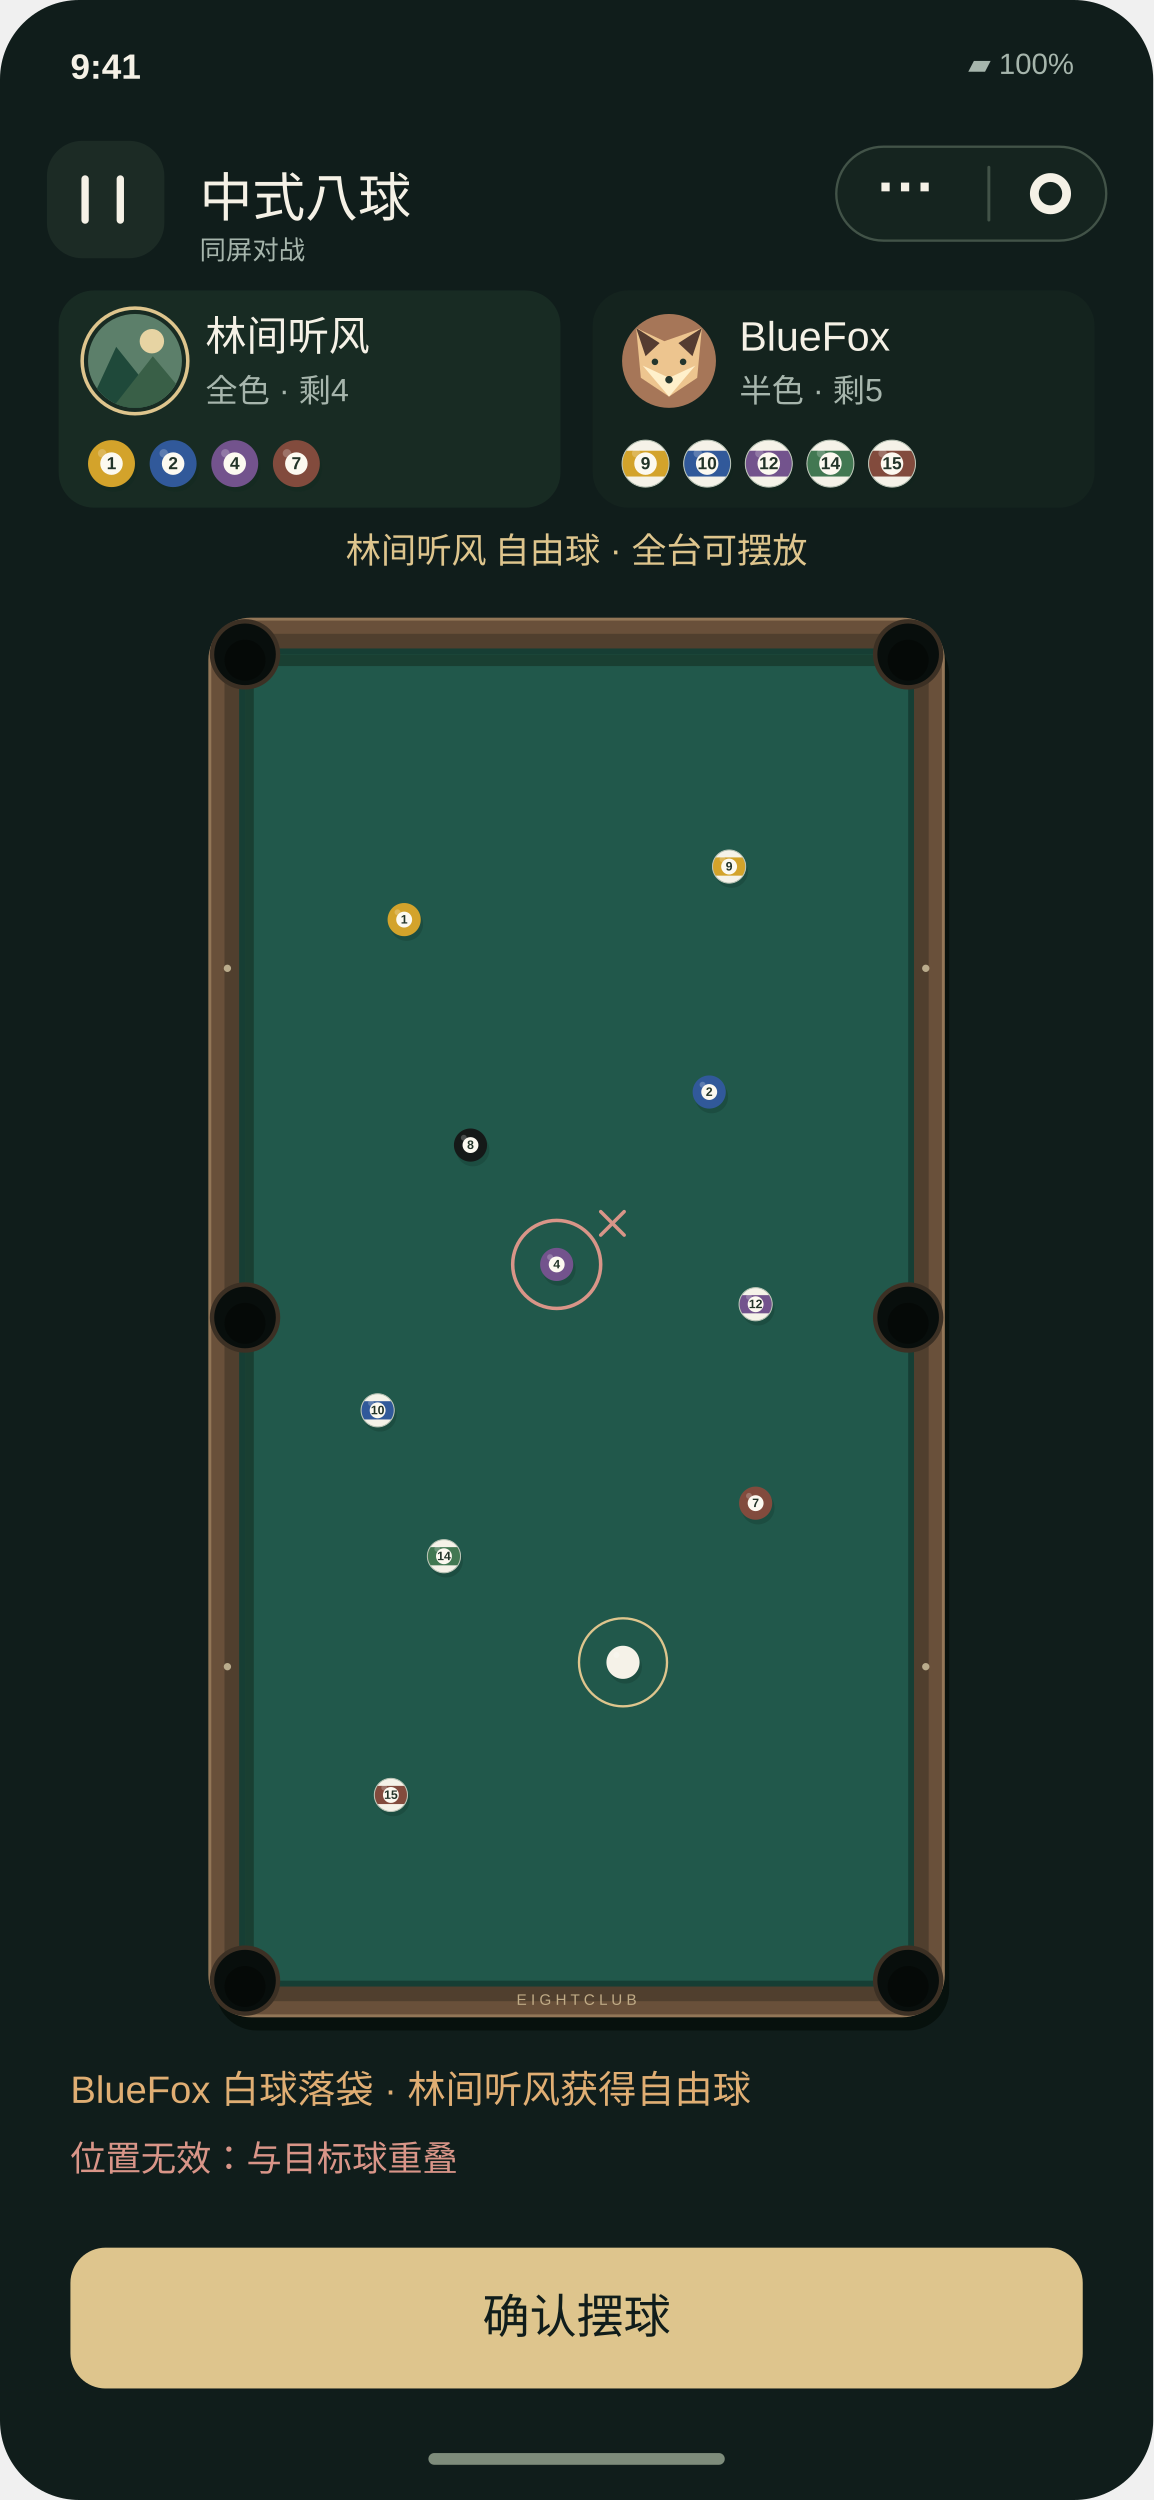
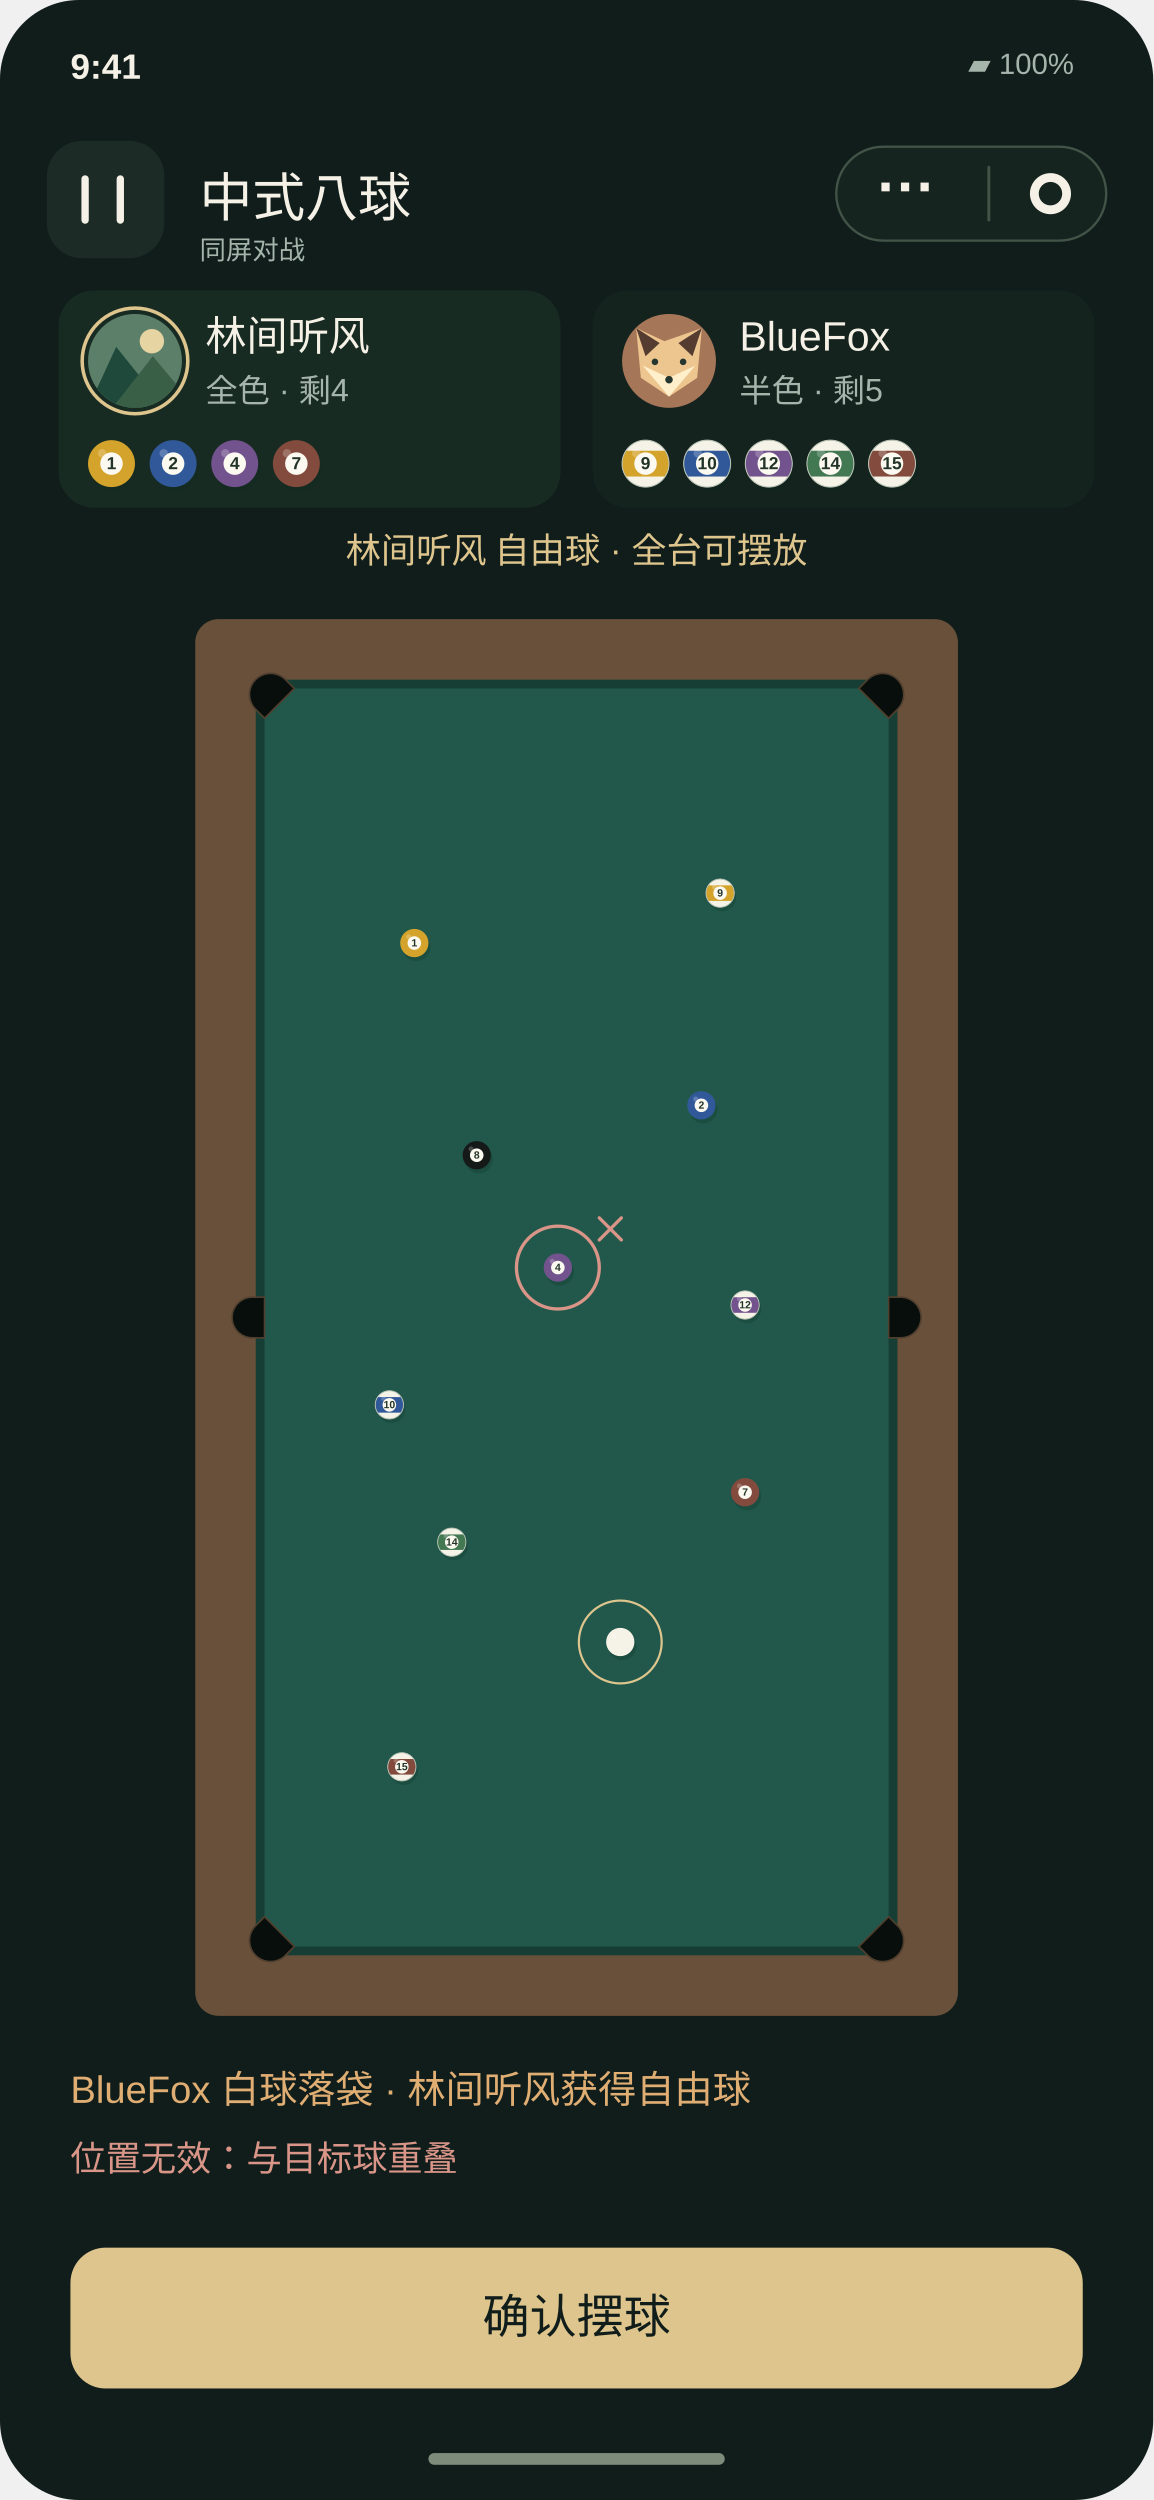
- <svg xmlns="http://www.w3.org/2000/svg" width="393" height="852" viewBox="0 0 393 852">
+ <svg xmlns="http://www.w3.org/2000/svg" width="393" height="852" viewBox="0 0 393 852" data-design-version="1.12" data-pocket-profile="not-finalized">
  <rect x="0" y="0" width="393" height="852" rx="27" fill="#101D1B" stroke="none" stroke-width="1" opacity="1" />
  <text x="24" y="26.84" text-anchor="start" font-family="Arial Unicode MS,PingFang SC,Arial,sans-serif" font-size="12" fill="#F5F1E6" font-weight="700">9:41</text>
  <text x="366" y="25.2" text-anchor="end" font-family="Arial Unicode MS,PingFang SC,Arial,sans-serif" font-size="10" fill="#A6B5AC" font-weight="400">▰  100%</text>
  <rect x="16" y="48" width="40" height="40" rx="12" fill="#1C2B25" stroke="none" stroke-width="1" opacity="1" />
  <line x1="29" y1="61" x2="29" y2="75" stroke="#F5F1E6" stroke-width="2.5" stroke-linecap="round" stroke-linejoin="round" />
  <line x1="41" y1="61" x2="41" y2="75" stroke="#F5F1E6" stroke-width="2.5" stroke-linecap="round" stroke-linejoin="round" />
  <text x="68" y="73.76" text-anchor="start" font-family="Arial Unicode MS,PingFang SC,Arial,sans-serif" font-size="18" fill="#F5F1E6" font-weight="400">中式八球</text>
  <text x="68" y="88.38" text-anchor="start" font-family="Arial Unicode MS,PingFang SC,Arial,sans-serif" font-size="9" fill="#A6B5AC" font-weight="400">同屏对战</text>
  <rect x="285" y="50" width="92" height="32" rx="16" fill="#15241F" stroke="#425348" stroke-width="0.8" opacity="1" />
  <text x="309" y="70.4" text-anchor="middle" font-family="Arial Unicode MS,PingFang SC,Arial,sans-serif" font-size="20" fill="#F5F1E6" font-weight="700">···</text>
  <line x1="337" y1="57" x2="337" y2="75" stroke="#425348" stroke-width="1" stroke-linecap="round" stroke-linejoin="round" />
  <circle cx="358" cy="66" r="7" fill="#F5F1E6" stroke="none" stroke-width="1" opacity="1" />
  <circle cx="358" cy="66" r="4" fill="#15241F" stroke="none" stroke-width="1" opacity="1" />
  <rect x="20" y="99" width="171" height="74" rx="12" fill="#182B23" stroke="none" stroke-width="1" opacity="1" />
  <circle cx="46.0" cy="123.0" r="16.0" fill="#5C7F6A" stroke="none" stroke-width="1" opacity="1" />
  <defs>
    <clipPath id="circleclip15">
      <circle cx="46.0" cy="123.0" r="16.0" />
    </clipPath>
  </defs>
  <g clip-path="url(#circleclip15)">
    <circle cx="51.76" cy="116.28" r="4.16" fill="#E7D4A3" stroke="none" stroke-width="1" opacity="1" />
    <polygon points="30,139 39.6,118.2 56.24,139" fill="#1F493A" />
    <polygon points="38.32,139 52.08,121.4 66.8,139" fill="#395F47" />
  </g>
  <circle cx="46.0" cy="123.0" r="18.0" fill="none" stroke="#DEC58D" stroke-width="1.2" />
  <text x="70" y="119.48" text-anchor="start" font-family="Arial Unicode MS,PingFang SC,Arial,sans-serif" font-size="14" fill="#F5F1E6" font-weight="400">林间听风</text>
  <text x="70" y="137.02" text-anchor="start" font-family="Arial Unicode MS,PingFang SC,Arial,sans-serif" font-size="11" fill="#A6B5AC" font-weight="400">全色 · 剩4</text>
  <circle cx="38.8" cy="159.6" r="8" fill="#09261B" stroke="none" stroke-width="1" opacity="0.22" />
  <circle cx="38" cy="158" r="8" fill="#D3A32B" stroke="none" stroke-width="1" opacity="1" />
  <circle cx="38" cy="158" r="3.84" fill="#FCF9F0" stroke="none" stroke-width="1" opacity="1" />
  <text x="38" y="159.894" text-anchor="middle" font-family="Arial Unicode MS,PingFang SC,Arial,sans-serif" font-size="5.92" fill="#223328" font-weight="700">1</text>
  <circle cx="34.8" cy="154.48" r="1.44" fill="#FFFFFF" stroke="none" stroke-width="1" opacity="0.22" />
  <circle cx="59.8" cy="159.6" r="8" fill="#09261B" stroke="none" stroke-width="1" opacity="0.22" />
  <circle cx="59" cy="158" r="8" fill="#31599A" stroke="none" stroke-width="1" opacity="1" />
  <circle cx="59" cy="158" r="3.84" fill="#FCF9F0" stroke="none" stroke-width="1" opacity="1" />
  <text x="59" y="159.894" text-anchor="middle" font-family="Arial Unicode MS,PingFang SC,Arial,sans-serif" font-size="5.92" fill="#223328" font-weight="700">2</text>
  <circle cx="55.8" cy="154.48" r="1.44" fill="#FFFFFF" stroke="none" stroke-width="1" opacity="0.22" />
  <circle cx="80.8" cy="159.6" r="8" fill="#09261B" stroke="none" stroke-width="1" opacity="0.22" />
  <circle cx="80" cy="158" r="8" fill="#73538D" stroke="none" stroke-width="1" opacity="1" />
  <circle cx="80" cy="158" r="3.84" fill="#FCF9F0" stroke="none" stroke-width="1" opacity="1" />
  <text x="80" y="159.894" text-anchor="middle" font-family="Arial Unicode MS,PingFang SC,Arial,sans-serif" font-size="5.92" fill="#223328" font-weight="700">4</text>
  <circle cx="76.8" cy="154.48" r="1.44" fill="#FFFFFF" stroke="none" stroke-width="1" opacity="0.22" />
  <circle cx="101.8" cy="159.6" r="8" fill="#09261B" stroke="none" stroke-width="1" opacity="0.22" />
  <circle cx="101" cy="158" r="8" fill="#824B3D" stroke="none" stroke-width="1" opacity="1" />
  <circle cx="101" cy="158" r="3.84" fill="#FCF9F0" stroke="none" stroke-width="1" opacity="1" />
  <text x="101" y="159.894" text-anchor="middle" font-family="Arial Unicode MS,PingFang SC,Arial,sans-serif" font-size="5.92" fill="#223328" font-weight="700">7</text>
  <circle cx="97.8" cy="154.48" r="1.44" fill="#FFFFFF" stroke="none" stroke-width="1" opacity="0.22" />
  <rect x="202" y="99" width="171" height="74" rx="12" fill="#14231E" stroke="none" stroke-width="1" opacity="1" />
  <circle cx="228.0" cy="123.0" r="16.0" fill="#A67658" stroke="none" stroke-width="1" opacity="1" />
  <defs>
    <clipPath id="circleclip45">
      <circle cx="228.0" cy="123.0" r="16.0" />
    </clipPath>
  </defs>
  <g clip-path="url(#circleclip45)">
    <polygon points="216.8,111.8 226.4,116.28 239.2,111.8 237.6,128.76 228.0,135.16 218.4,128.76" fill="#EDC58F" />
    <polygon points="216.8,111.8 224.8,116.92 220.0,121.4" fill="#553C31" />
    <polygon points="239.2,111.8 231.2,116.92 236.0,121.4" fill="#553C31" />
    <polygon points="219.04,124.6 228.0,128.76 236.96,124.6 228.0,135.16" fill="#FFF0CB" />
    <circle cx="223.2" cy="123.32" r="1.12" fill="#24362D" stroke="none" stroke-width="1" opacity="1" />
    <circle cx="232.8" cy="123.32" r="1.12" fill="#24362D" stroke="none" stroke-width="1" opacity="1" />
    <circle cx="228.0" cy="129.4" r="1.28" fill="#24362D" stroke="none" stroke-width="1" opacity="1" />
  </g>
  <text x="252" y="119.48" text-anchor="start" font-family="Arial Unicode MS,PingFang SC,Arial,sans-serif" font-size="14" fill="#F5F1E6" font-weight="400">BlueFox</text>
  <text x="252" y="137.02" text-anchor="start" font-family="Arial Unicode MS,PingFang SC,Arial,sans-serif" font-size="11" fill="#A6B5AC" font-weight="400">半色 · 剩5</text>
  <circle cx="220.8" cy="159.6" r="8" fill="#09261B" stroke="none" stroke-width="1" opacity="0.22" />
  <circle cx="220" cy="158" r="8" fill="#F5F2E8" stroke="none" stroke-width="1" opacity="1" />
  <defs>
    <clipPath id="circleclip58">
      <circle cx="220" cy="158" r="8" />
    </clipPath>
  </defs>
  <g clip-path="url(#circleclip58)">
    <polygon points="211.6,153.6 228.4,153.6 228.4,162.4 211.6,162.4" fill="#D3A32B" />
  </g>
  <circle cx="220" cy="158" r="8" fill="none" stroke="#B9C3B5" stroke-width="0.35" />
  <circle cx="220" cy="158" r="3.84" fill="#FCF9F0" stroke="none" stroke-width="1" opacity="1" />
  <text x="220" y="159.894" text-anchor="middle" font-family="Arial Unicode MS,PingFang SC,Arial,sans-serif" font-size="5.92" fill="#223328" font-weight="700">9</text>
  <circle cx="216.8" cy="154.48" r="1.44" fill="#FFFFFF" stroke="none" stroke-width="1" opacity="0.22" />
  <circle cx="241.8" cy="159.6" r="8" fill="#09261B" stroke="none" stroke-width="1" opacity="0.22" />
  <circle cx="241" cy="158" r="8" fill="#F5F2E8" stroke="none" stroke-width="1" opacity="1" />
  <defs>
    <clipPath id="circleclip67">
      <circle cx="241" cy="158" r="8" />
    </clipPath>
  </defs>
  <g clip-path="url(#circleclip67)">
    <polygon points="232.6,153.6 249.4,153.6 249.4,162.4 232.6,162.4" fill="#31599A" />
  </g>
  <circle cx="241" cy="158" r="8" fill="none" stroke="#B9C3B5" stroke-width="0.35" />
  <circle cx="241" cy="158" r="3.84" fill="#FCF9F0" stroke="none" stroke-width="1" opacity="1" />
  <text x="241" y="159.894" text-anchor="middle" font-family="Arial Unicode MS,PingFang SC,Arial,sans-serif" font-size="5.92" fill="#223328" font-weight="700">10</text>
  <circle cx="237.8" cy="154.48" r="1.44" fill="#FFFFFF" stroke="none" stroke-width="1" opacity="0.22" />
  <circle cx="262.8" cy="159.6" r="8" fill="#09261B" stroke="none" stroke-width="1" opacity="0.22" />
  <circle cx="262" cy="158" r="8" fill="#F5F2E8" stroke="none" stroke-width="1" opacity="1" />
  <defs>
    <clipPath id="circleclip76">
      <circle cx="262" cy="158" r="8" />
    </clipPath>
  </defs>
  <g clip-path="url(#circleclip76)">
    <polygon points="253.6,153.6 270.4,153.6 270.4,162.4 253.6,162.4" fill="#73538D" />
  </g>
  <circle cx="262" cy="158" r="8" fill="none" stroke="#B9C3B5" stroke-width="0.35" />
  <circle cx="262" cy="158" r="3.84" fill="#FCF9F0" stroke="none" stroke-width="1" opacity="1" />
  <text x="262" y="159.894" text-anchor="middle" font-family="Arial Unicode MS,PingFang SC,Arial,sans-serif" font-size="5.92" fill="#223328" font-weight="700">12</text>
  <circle cx="258.8" cy="154.48" r="1.44" fill="#FFFFFF" stroke="none" stroke-width="1" opacity="0.22" />
  <circle cx="283.8" cy="159.6" r="8" fill="#09261B" stroke="none" stroke-width="1" opacity="0.22" />
  <circle cx="283" cy="158" r="8" fill="#F5F2E8" stroke="none" stroke-width="1" opacity="1" />
  <defs>
    <clipPath id="circleclip85">
      <circle cx="283" cy="158" r="8" />
    </clipPath>
  </defs>
  <g clip-path="url(#circleclip85)">
    <polygon points="274.6,153.6 291.4,153.6 291.4,162.4 274.6,162.4" fill="#427852" />
  </g>
  <circle cx="283" cy="158" r="8" fill="none" stroke="#B9C3B5" stroke-width="0.35" />
  <circle cx="283" cy="158" r="3.84" fill="#FCF9F0" stroke="none" stroke-width="1" opacity="1" />
  <text x="283" y="159.894" text-anchor="middle" font-family="Arial Unicode MS,PingFang SC,Arial,sans-serif" font-size="5.92" fill="#223328" font-weight="700">14</text>
  <circle cx="279.8" cy="154.48" r="1.44" fill="#FFFFFF" stroke="none" stroke-width="1" opacity="0.22" />
  <circle cx="304.8" cy="159.6" r="8" fill="#09261B" stroke="none" stroke-width="1" opacity="0.22" />
  <circle cx="304" cy="158" r="8" fill="#F5F2E8" stroke="none" stroke-width="1" opacity="1" />
  <defs>
    <clipPath id="circleclip94">
      <circle cx="304" cy="158" r="8" />
    </clipPath>
  </defs>
  <g clip-path="url(#circleclip94)">
    <polygon points="295.6,153.6 312.4,153.6 312.4,162.4 295.6,162.4" fill="#824B3D" />
  </g>
  <circle cx="304" cy="158" r="8" fill="none" stroke="#B9C3B5" stroke-width="0.35" />
  <circle cx="304" cy="158" r="3.84" fill="#FCF9F0" stroke="none" stroke-width="1" opacity="1" />
  <text x="304" y="159.894" text-anchor="middle" font-family="Arial Unicode MS,PingFang SC,Arial,sans-serif" font-size="5.92" fill="#223328" font-weight="700">15</text>
  <circle cx="300.8" cy="154.48" r="1.44" fill="#FFFFFF" stroke="none" stroke-width="1" opacity="0.22" />
  <text x="196.5" y="191.84" text-anchor="middle" font-family="Arial Unicode MS,PingFang SC,Arial,sans-serif" font-size="12" fill="#DEC58D" font-weight="400">林间听风 自由球 · 全台可摆放</text>
-   <rect x="73.5" y="216" width="250" height="476" rx="14" fill="#07110D" stroke="none" stroke-width="1" opacity="1" />
-   <rect x="71.5" y="211" width="250" height="476" rx="14" fill="#69503A" stroke="#927657" stroke-width="1" opacity="1" />
-   <rect x="76.5" y="216" width="240" height="466" rx="10" fill="#503F2E" stroke="none" stroke-width="1" opacity="1" />
-   <rect x="81.5" y="221" width="230" height="456" rx="6" fill="#163E34" stroke="none" stroke-width="1" opacity="1" />
-   <rect x="83.5" y="223" width="226" height="452" rx="0" fill="#21584B" stroke="none" stroke-width="1" opacity="1" />
-   <rect x="83.5" y="223" width="226" height="4" rx="0" fill="#193F32" stroke="none" stroke-width="1" opacity="1" />
-   <rect x="83.5" y="223" width="3" height="452" rx="0" fill="#193F32" stroke="none" stroke-width="1" opacity="1" />
-   <circle cx="77.5" cy="330" r="1.25" fill="#BAAC8C" stroke="none" stroke-width="1" opacity="1" />
-   <circle cx="77.5" cy="568" r="1.25" fill="#BAAC8C" stroke="none" stroke-width="1" opacity="1" />
-   <circle cx="315.5" cy="330" r="1.25" fill="#BAAC8C" stroke="none" stroke-width="1" opacity="1" />
-   <circle cx="315.5" cy="568" r="1.25" fill="#BAAC8C" stroke="none" stroke-width="1" opacity="1" />
-   <text x="196.5" y="683.264" text-anchor="middle" font-family="Arial Unicode MS,PingFang SC,Arial,sans-serif" font-size="5.2" fill="#C0AB86" font-weight="400">E I G H T   C L U B</text>
-   <circle cx="83.5" cy="223" r="12" fill="#3C3024" stroke="none" stroke-width="1" opacity="1" />
-   <circle cx="83.5" cy="223" r="10.5" fill="#080E0C" stroke="none" stroke-width="1" opacity="1" />
-   <circle cx="83.5" cy="225" r="7" fill="#050907" stroke="none" stroke-width="1" opacity="1" />
-   <circle cx="309.5" cy="223" r="12" fill="#3C3024" stroke="none" stroke-width="1" opacity="1" />
-   <circle cx="309.5" cy="223" r="10.5" fill="#080E0C" stroke="none" stroke-width="1" opacity="1" />
-   <circle cx="309.5" cy="225" r="7" fill="#050907" stroke="none" stroke-width="1" opacity="1" />
-   <circle cx="83.5" cy="449.0" r="12" fill="#3C3024" stroke="none" stroke-width="1" opacity="1" />
-   <circle cx="83.5" cy="449.0" r="10.5" fill="#080E0C" stroke="none" stroke-width="1" opacity="1" />
-   <circle cx="83.5" cy="451.0" r="7" fill="#050907" stroke="none" stroke-width="1" opacity="1" />
-   <circle cx="309.5" cy="449.0" r="12" fill="#3C3024" stroke="none" stroke-width="1" opacity="1" />
-   <circle cx="309.5" cy="449.0" r="10.5" fill="#080E0C" stroke="none" stroke-width="1" opacity="1" />
-   <circle cx="309.5" cy="451.0" r="7" fill="#050907" stroke="none" stroke-width="1" opacity="1" />
-   <circle cx="83.5" cy="675" r="12" fill="#3C3024" stroke="none" stroke-width="1" opacity="1" />
-   <circle cx="83.5" cy="675" r="10.5" fill="#080E0C" stroke="none" stroke-width="1" opacity="1" />
-   <circle cx="83.5" cy="677" r="7" fill="#050907" stroke="none" stroke-width="1" opacity="1" />
-   <circle cx="309.5" cy="675" r="12" fill="#3C3024" stroke="none" stroke-width="1" opacity="1" />
-   <circle cx="309.5" cy="675" r="10.5" fill="#080E0C" stroke="none" stroke-width="1" opacity="1" />
-   <circle cx="309.5" cy="677" r="7" fill="#050907" stroke="none" stroke-width="1" opacity="1" />
-   <circle cx="138.54" cy="315.0" r="5.65" fill="#09261B" stroke="none" stroke-width="1" opacity="0.22" />
-   <circle cx="137.74" cy="313.4" r="5.65" fill="#D3A32B" stroke="none" stroke-width="1" opacity="1" />
-   <circle cx="137.74" cy="313.4" r="2.712" fill="#FCF9F0" stroke="none" stroke-width="1" opacity="1" />
-   <text x="137.74" y="314.738" text-anchor="middle" font-family="Arial Unicode MS,PingFang SC,Arial,sans-serif" font-size="4.181" fill="#223328" font-weight="700">1</text>
-   <circle cx="135.48" cy="310.914" r="1.017" fill="#FFFFFF" stroke="none" stroke-width="1" opacity="0.22" />
-   <circle cx="242.5" cy="373.76" r="5.65" fill="#09261B" stroke="none" stroke-width="1" opacity="0.22" />
-   <circle cx="241.7" cy="372.16" r="5.65" fill="#31599A" stroke="none" stroke-width="1" opacity="1" />
-   <circle cx="241.7" cy="372.16" r="2.712" fill="#FCF9F0" stroke="none" stroke-width="1" opacity="1" />
-   <text x="241.7" y="373.498" text-anchor="middle" font-family="Arial Unicode MS,PingFang SC,Arial,sans-serif" font-size="4.181" fill="#223328" font-weight="700">2</text>
-   <circle cx="239.44" cy="369.674" r="1.017" fill="#FFFFFF" stroke="none" stroke-width="1" opacity="0.22" />
-   <circle cx="190.52" cy="432.52" r="5.65" fill="#09261B" stroke="none" stroke-width="1" opacity="0.22" />
-   <circle cx="189.72" cy="430.92" r="5.65" fill="#73538D" stroke="none" stroke-width="1" opacity="1" />
-   <circle cx="189.72" cy="430.92" r="2.712" fill="#FCF9F0" stroke="none" stroke-width="1" opacity="1" />
-   <text x="189.72" y="432.258" text-anchor="middle" font-family="Arial Unicode MS,PingFang SC,Arial,sans-serif" font-size="4.181" fill="#223328" font-weight="700">4</text>
-   <circle cx="187.46" cy="428.434" r="1.017" fill="#FFFFFF" stroke="none" stroke-width="1" opacity="0.22" />
-   <circle cx="258.32" cy="513.88" r="5.65" fill="#09261B" stroke="none" stroke-width="1" opacity="0.22" />
-   <circle cx="257.52" cy="512.28" r="5.65" fill="#824B3D" stroke="none" stroke-width="1" opacity="1" />
-   <circle cx="257.52" cy="512.28" r="2.712" fill="#FCF9F0" stroke="none" stroke-width="1" opacity="1" />
-   <text x="257.52" y="513.618" text-anchor="middle" font-family="Arial Unicode MS,PingFang SC,Arial,sans-serif" font-size="4.181" fill="#223328" font-weight="700">7</text>
-   <circle cx="255.26" cy="509.794" r="1.017" fill="#FFFFFF" stroke="none" stroke-width="1" opacity="0.22" />
-   <circle cx="161.14" cy="391.84" r="5.65" fill="#09261B" stroke="none" stroke-width="1" opacity="0.22" />
-   <circle cx="160.34" cy="390.24" r="5.65" fill="#151918" stroke="none" stroke-width="1" opacity="1" />
-   <circle cx="160.34" cy="390.24" r="2.712" fill="#FCF9F0" stroke="none" stroke-width="1" opacity="1" />
-   <text x="160.34" y="391.578" text-anchor="middle" font-family="Arial Unicode MS,PingFang SC,Arial,sans-serif" font-size="4.181" fill="#223328" font-weight="700">8</text>
-   <circle cx="158.08" cy="387.754" r="1.017" fill="#FFFFFF" stroke="none" stroke-width="1" opacity="0.22" />
-   <circle cx="249.28" cy="296.92" r="5.65" fill="#09261B" stroke="none" stroke-width="1" opacity="0.22" />
-   <circle cx="248.48" cy="295.32" r="5.65" fill="#F5F2E8" stroke="none" stroke-width="1" opacity="1" />
-   <defs>
-     <clipPath id="circleclip159">
-       <circle cx="248.48" cy="295.32" r="5.65" />
-     </clipPath>
-   </defs>
-   <g clip-path="url(#circleclip159)">
-     <polygon points="242.547,292.212 254.412,292.212 254.412,298.428 242.547,298.428" fill="#D3A32B" />
-   </g>
-   <circle cx="248.48" cy="295.32" r="5.65" fill="none" stroke="#B9C3B5" stroke-width="0.35" />
-   <circle cx="248.48" cy="295.32" r="2.712" fill="#FCF9F0" stroke="none" stroke-width="1" opacity="1" />
-   <text x="248.48" y="296.658" text-anchor="middle" font-family="Arial Unicode MS,PingFang SC,Arial,sans-serif" font-size="4.181" fill="#223328" font-weight="700">9</text>
-   <circle cx="246.22" cy="292.834" r="1.017" fill="#FFFFFF" stroke="none" stroke-width="1" opacity="0.22" />
-   <circle cx="129.5" cy="482.24" r="5.65" fill="#09261B" stroke="none" stroke-width="1" opacity="0.22" />
-   <circle cx="128.7" cy="480.64" r="5.65" fill="#F5F2E8" stroke="none" stroke-width="1" opacity="1" />
-   <defs>
-     <clipPath id="circleclip168">
-       <circle cx="128.7" cy="480.64" r="5.65" />
-     </clipPath>
-   </defs>
-   <g clip-path="url(#circleclip168)">
-     <polygon points="122.767,477.532 134.632,477.532 134.632,483.748 122.767,483.748" fill="#31599A" />
-   </g>
-   <circle cx="128.7" cy="480.64" r="5.65" fill="none" stroke="#B9C3B5" stroke-width="0.35" />
-   <circle cx="128.7" cy="480.64" r="2.712" fill="#FCF9F0" stroke="none" stroke-width="1" opacity="1" />
-   <text x="128.7" y="481.978" text-anchor="middle" font-family="Arial Unicode MS,PingFang SC,Arial,sans-serif" font-size="4.181" fill="#223328" font-weight="700">10</text>
-   <circle cx="126.44" cy="478.154" r="1.017" fill="#FFFFFF" stroke="none" stroke-width="1" opacity="0.22" />
-   <circle cx="258.32" cy="446.08" r="5.65" fill="#09261B" stroke="none" stroke-width="1" opacity="0.22" />
-   <circle cx="257.52" cy="444.48" r="5.65" fill="#F5F2E8" stroke="none" stroke-width="1" opacity="1" />
-   <defs>
-     <clipPath id="circleclip177">
-       <circle cx="257.52" cy="444.48" r="5.65" />
-     </clipPath>
-   </defs>
-   <g clip-path="url(#circleclip177)">
-     <polygon points="251.587,441.373 263.452,441.373 263.452,447.588 251.587,447.588" fill="#73538D" />
-   </g>
-   <circle cx="257.52" cy="444.48" r="5.65" fill="none" stroke="#B9C3B5" stroke-width="0.35" />
-   <circle cx="257.52" cy="444.48" r="2.712" fill="#FCF9F0" stroke="none" stroke-width="1" opacity="1" />
-   <text x="257.52" y="445.818" text-anchor="middle" font-family="Arial Unicode MS,PingFang SC,Arial,sans-serif" font-size="4.181" fill="#223328" font-weight="700">12</text>
-   <circle cx="255.26" cy="441.994" r="1.017" fill="#FFFFFF" stroke="none" stroke-width="1" opacity="0.22" />
-   <circle cx="152.1" cy="531.96" r="5.65" fill="#09261B" stroke="none" stroke-width="1" opacity="0.22" />
-   <circle cx="151.3" cy="530.36" r="5.65" fill="#F5F2E8" stroke="none" stroke-width="1" opacity="1" />
-   <defs>
-     <clipPath id="circleclip186">
-       <circle cx="151.3" cy="530.36" r="5.65" />
-     </clipPath>
-   </defs>
-   <g clip-path="url(#circleclip186)">
-     <polygon points="145.368,527.253 157.233,527.253 157.233,533.467 145.368,533.467" fill="#427852" />
-   </g>
-   <circle cx="151.3" cy="530.36" r="5.65" fill="none" stroke="#B9C3B5" stroke-width="0.35" />
-   <circle cx="151.3" cy="530.36" r="2.712" fill="#FCF9F0" stroke="none" stroke-width="1" opacity="1" />
-   <text x="151.3" y="531.698" text-anchor="middle" font-family="Arial Unicode MS,PingFang SC,Arial,sans-serif" font-size="4.181" fill="#223328" font-weight="700">14</text>
-   <circle cx="149.04" cy="527.874" r="1.017" fill="#FFFFFF" stroke="none" stroke-width="1" opacity="0.22" />
-   <circle cx="134.02" cy="613.32" r="5.65" fill="#09261B" stroke="none" stroke-width="1" opacity="0.22" />
-   <circle cx="133.22" cy="611.72" r="5.65" fill="#F5F2E8" stroke="none" stroke-width="1" opacity="1" />
-   <defs>
-     <clipPath id="circleclip195">
-       <circle cx="133.22" cy="611.72" r="5.65" />
-     </clipPath>
-   </defs>
-   <g clip-path="url(#circleclip195)">
-     <polygon points="127.287,608.613 139.153,608.613 139.153,614.827 127.287,614.827" fill="#824B3D" />
-   </g>
-   <circle cx="133.22" cy="611.72" r="5.65" fill="none" stroke="#B9C3B5" stroke-width="0.35" />
-   <circle cx="133.22" cy="611.72" r="2.712" fill="#FCF9F0" stroke="none" stroke-width="1" opacity="1" />
-   <text x="133.22" y="613.058" text-anchor="middle" font-family="Arial Unicode MS,PingFang SC,Arial,sans-serif" font-size="4.181" fill="#223328" font-weight="700">15</text>
-   <circle cx="130.96" cy="609.234" r="1.017" fill="#FFFFFF" stroke="none" stroke-width="1" opacity="0.22" />
-   <circle cx="212.32" cy="566.52" r="15" fill="#21584B" stroke="#DEC58D" stroke-width="0.8" opacity="1" />
-   <circle cx="213.12" cy="568.12" r="5.65" fill="#09261B" stroke="none" stroke-width="1" opacity="0.22" />
-   <circle cx="212.32" cy="566.52" r="5.65" fill="#F5F2E8" stroke="none" stroke-width="1" opacity="1" />
-   <circle cx="210.06" cy="564.034" r="1.017" fill="#FFFFFF" stroke="none" stroke-width="1" opacity="0.22" />
-   <circle cx="189.72" cy="430.92" r="15" fill="#21584B" stroke="#D99588" stroke-width="1.2" opacity="1" />
-   <circle cx="190.52" cy="432.52" r="5.65" fill="#09261B" stroke="none" stroke-width="1" opacity="0.22" />
-   <circle cx="189.72" cy="430.92" r="5.65" fill="#73538D" stroke="none" stroke-width="1" opacity="1" />
-   <circle cx="189.72" cy="430.92" r="2.712" fill="#FCF9F0" stroke="none" stroke-width="1" opacity="1" />
-   <text x="189.72" y="432.258" text-anchor="middle" font-family="Arial Unicode MS,PingFang SC,Arial,sans-serif" font-size="4.181" fill="#223328" font-weight="700">4</text>
-   <circle cx="187.46" cy="428.434" r="1.017" fill="#FFFFFF" stroke="none" stroke-width="1" opacity="0.22" />
-   <line x1="204.72" y1="412.92" x2="212.72" y2="420.92" stroke="#D99588" stroke-width="1.2" stroke-linecap="round" stroke-linejoin="round" />
-   <line x1="212.72" y1="412.92" x2="204.72" y2="420.92" stroke="#D99588" stroke-width="1.2" stroke-linecap="round" stroke-linejoin="round" />
+   <g data-table-reference="JOY Q8 Pro" data-pocket-status="candidate-mouth-width-unverified-rear-profile">
+     <rect x="66.528" y="211.0" width="259.943" height="476.0" rx="8" fill="#69503A" />
+     <rect x="87.16" y="231.631" width="218.681" height="434.738" rx="3" fill="#163E34" />
+     <rect x="90.16" y="234.631" width="212.681" height="428.738" fill="#21584B" />
+     <path data-role="pocket-visual-prototype" d="M 100.305,234.631 L 97.261,231.588 L 96.74,231.115 L 96.174,230.695 L 95.57,230.334 L 94.934,230.033 L 94.271,229.795 L 93.588,229.624 L 92.892,229.521 L 92.189,229.486 L 91.485,229.521 L 90.789,229.624 L 90.106,229.795 L 89.443,230.033 L 88.807,230.334 L 88.203,230.695 L 87.638,231.115 L 87.116,231.588 L 86.643,232.109 L 86.224,232.675 L 85.862,233.279 L 85.561,233.915 L 85.324,234.578 L 85.153,235.261 L 85.049,235.957 L 85.015,236.66 L 85.049,237.363 L 85.153,238.06 L 85.324,238.743 L 85.561,239.406 L 85.862,240.042 L 86.224,240.646 L 86.643,241.211 L 87.116,241.733 L 90.16,244.776 Z" fill="#080E0C" stroke="#503F2E" stroke-width="0.574" />
+     <path data-role="pocket-visual-prototype" d="M 90.16,442.079 L 86.007,442.079 L 85.329,442.113 L 84.657,442.212 L 83.998,442.377 L 83.359,442.606 L 82.745,442.897 L 82.162,443.246 L 81.617,443.65 L 81.114,444.106 L 80.658,444.61 L 80.253,445.155 L 79.904,445.738 L 79.613,446.352 L 79.385,446.991 L 79.22,447.65 L 79.12,448.322 L 79.087,449 L 79.12,449.678 L 79.22,450.35 L 79.385,451.009 L 79.613,451.648 L 79.904,452.262 L 80.253,452.845 L 80.658,453.39 L 81.114,453.894 L 81.617,454.35 L 82.162,454.754 L 82.745,455.103 L 83.359,455.394 L 83.998,455.623 L 84.657,455.788 L 85.329,455.887 L 86.007,455.921 L 90.16,455.921 Z" fill="#080E0C" stroke="#503F2E" stroke-width="0.554" />
+     <path data-role="pocket-visual-prototype" d="M 90.16,653.224 L 87.116,656.267 L 86.643,656.789 L 86.224,657.354 L 85.862,657.958 L 85.561,658.594 L 85.324,659.257 L 85.153,659.94 L 85.049,660.637 L 85.015,661.34 L 85.049,662.043 L 85.153,662.739 L 85.324,663.422 L 85.561,664.085 L 85.862,664.721 L 86.224,665.325 L 86.643,665.891 L 87.116,666.412 L 87.638,666.885 L 88.203,667.305 L 88.807,667.666 L 89.443,667.967 L 90.106,668.205 L 90.789,668.376 L 91.485,668.479 L 92.189,668.514 L 92.892,668.479 L 93.588,668.376 L 94.271,668.205 L 94.934,667.967 L 95.57,667.666 L 96.174,667.305 L 96.74,666.885 L 97.261,666.412 L 100.305,663.369 Z" fill="#080E0C" stroke="#503F2E" stroke-width="0.574" />
+     <path data-role="pocket-visual-prototype" d="M 302.84,244.776 L 305.884,241.733 L 306.357,241.211 L 306.776,240.646 L 307.138,240.042 L 307.439,239.406 L 307.676,238.743 L 307.847,238.06 L 307.951,237.363 L 307.985,236.66 L 307.951,235.957 L 307.847,235.261 L 307.676,234.578 L 307.439,233.915 L 307.138,233.279 L 306.776,232.675 L 306.357,232.109 L 305.884,231.588 L 305.362,231.115 L 304.797,230.695 L 304.193,230.334 L 303.557,230.033 L 302.894,229.795 L 302.211,229.624 L 301.515,229.521 L 300.811,229.486 L 300.108,229.521 L 299.412,229.624 L 298.729,229.795 L 298.066,230.033 L 297.43,230.334 L 296.826,230.695 L 296.26,231.115 L 295.739,231.588 L 292.695,234.631 Z" fill="#080E0C" stroke="#503F2E" stroke-width="0.574" />
+     <path data-role="pocket-visual-prototype" d="M 302.84,455.921 L 306.993,455.921 L 307.671,455.887 L 308.343,455.788 L 309.002,455.623 L 309.641,455.394 L 310.255,455.103 L 310.838,454.754 L 311.383,454.35 L 311.886,453.894 L 312.342,453.39 L 312.747,452.845 L 313.096,452.262 L 313.387,451.648 L 313.615,451.009 L 313.78,450.35 L 313.88,449.678 L 313.913,449 L 313.88,448.322 L 313.78,447.65 L 313.615,446.991 L 313.387,446.352 L 313.096,445.738 L 312.747,445.155 L 312.342,444.61 L 311.886,444.106 L 311.383,443.65 L 310.838,443.246 L 310.255,442.897 L 309.641,442.606 L 309.002,442.377 L 308.343,442.212 L 307.671,442.113 L 306.993,442.079 L 302.84,442.079 Z" fill="#080E0C" stroke="#503F2E" stroke-width="0.554" />
+     <path data-role="pocket-visual-prototype" d="M 292.695,663.369 L 295.739,666.412 L 296.26,666.885 L 296.826,667.305 L 297.43,667.666 L 298.066,667.967 L 298.729,668.205 L 299.412,668.376 L 300.108,668.479 L 300.811,668.514 L 301.515,668.479 L 302.211,668.376 L 302.894,668.205 L 303.557,667.967 L 304.193,667.666 L 304.797,667.305 L 305.362,666.885 L 305.884,666.412 L 306.357,665.891 L 306.776,665.325 L 307.138,664.721 L 307.439,664.085 L 307.676,663.422 L 307.847,662.739 L 307.951,662.043 L 307.985,661.34 L 307.951,660.637 L 307.847,659.94 L 307.676,659.257 L 307.439,658.594 L 307.138,657.958 L 306.776,657.354 L 306.357,656.789 L 305.884,656.267 L 302.84,653.224 Z" fill="#080E0C" stroke="#503F2E" stroke-width="0.574" />
+   </g>
+   <g transform="translate(11.58059 26.4615) scale(0.9410657)" data-role="state-composition-not-metrology">
+     <g transform="translate(12.79014 29.10143) scale(0.9071429)" data-role="physical-ball-scale">
+       <circle cx="138.54" cy="315.0" r="5.65" fill="#09261B" stroke="none" stroke-width="1" opacity="0.22" />
+       <circle cx="137.74" cy="313.4" r="5.65" fill="#D3A32B" stroke="none" stroke-width="1" opacity="1" />
+       <circle cx="137.74" cy="313.4" r="2.712" fill="#FCF9F0" stroke="none" stroke-width="1" opacity="1" />
+       <text x="137.74" y="314.738" text-anchor="middle" font-family="Arial Unicode MS,PingFang SC,Arial,sans-serif" font-size="4.181" fill="#223328" font-weight="700">1</text>
+       <circle cx="135.48" cy="310.914" r="1.017" fill="#FFFFFF" stroke="none" stroke-width="1" opacity="0.22" />
+     </g>
+     <g transform="translate(22.44357 34.55771) scale(0.9071429)" data-role="physical-ball-scale">
+       <circle cx="242.5" cy="373.76" r="5.65" fill="#09261B" stroke="none" stroke-width="1" opacity="0.22" />
+       <circle cx="241.7" cy="372.16" r="5.65" fill="#31599A" stroke="none" stroke-width="1" opacity="1" />
+       <circle cx="241.7" cy="372.16" r="2.712" fill="#FCF9F0" stroke="none" stroke-width="1" opacity="1" />
+       <text x="241.7" y="373.498" text-anchor="middle" font-family="Arial Unicode MS,PingFang SC,Arial,sans-serif" font-size="4.181" fill="#223328" font-weight="700">2</text>
+       <circle cx="239.44" cy="369.674" r="1.017" fill="#FFFFFF" stroke="none" stroke-width="1" opacity="0.22" />
+     </g>
+     <g transform="translate(17.61686 40.014) scale(0.9071429)" data-role="physical-ball-scale">
+       <circle cx="190.52" cy="432.52" r="5.65" fill="#09261B" stroke="none" stroke-width="1" opacity="0.22" />
+       <circle cx="189.72" cy="430.92" r="5.65" fill="#73538D" stroke="none" stroke-width="1" opacity="1" />
+       <circle cx="189.72" cy="430.92" r="2.712" fill="#FCF9F0" stroke="none" stroke-width="1" opacity="1" />
+       <text x="189.72" y="432.258" text-anchor="middle" font-family="Arial Unicode MS,PingFang SC,Arial,sans-serif" font-size="4.181" fill="#223328" font-weight="700">4</text>
+       <circle cx="187.46" cy="428.434" r="1.017" fill="#FFFFFF" stroke="none" stroke-width="1" opacity="0.22" />
+     </g>
+     <g transform="translate(23.91257 47.56886) scale(0.9071429)" data-role="physical-ball-scale">
+       <circle cx="258.32" cy="513.88" r="5.65" fill="#09261B" stroke="none" stroke-width="1" opacity="0.22" />
+       <circle cx="257.52" cy="512.28" r="5.65" fill="#824B3D" stroke="none" stroke-width="1" opacity="1" />
+       <circle cx="257.52" cy="512.28" r="2.712" fill="#FCF9F0" stroke="none" stroke-width="1" opacity="1" />
+       <text x="257.52" y="513.618" text-anchor="middle" font-family="Arial Unicode MS,PingFang SC,Arial,sans-serif" font-size="4.181" fill="#223328" font-weight="700">7</text>
+       <circle cx="255.26" cy="509.794" r="1.017" fill="#FFFFFF" stroke="none" stroke-width="1" opacity="0.22" />
+     </g>
+     <g transform="translate(14.88871 36.23657) scale(0.9071429)" data-role="physical-ball-scale">
+       <circle cx="161.14" cy="391.84" r="5.65" fill="#09261B" stroke="none" stroke-width="1" opacity="0.22" />
+       <circle cx="160.34" cy="390.24" r="5.65" fill="#151918" stroke="none" stroke-width="1" opacity="1" />
+       <circle cx="160.34" cy="390.24" r="2.712" fill="#FCF9F0" stroke="none" stroke-width="1" opacity="1" />
+       <text x="160.34" y="391.578" text-anchor="middle" font-family="Arial Unicode MS,PingFang SC,Arial,sans-serif" font-size="4.181" fill="#223328" font-weight="700">8</text>
+       <circle cx="158.08" cy="387.754" r="1.017" fill="#FFFFFF" stroke="none" stroke-width="1" opacity="0.22" />
+     </g>
+     <g transform="translate(23.07314 27.42257) scale(0.9071429)" data-role="physical-ball-scale">
+       <circle cx="249.28" cy="296.92" r="5.65" fill="#09261B" stroke="none" stroke-width="1" opacity="0.22" />
+       <circle cx="248.48" cy="295.32" r="5.65" fill="#F5F2E8" stroke="none" stroke-width="1" opacity="1" />
+       <defs>
+         <clipPath id="circleclip159">
+           <circle cx="248.48" cy="295.32" r="5.65" />
+         </clipPath>
+       </defs>
+       <g clip-path="url(#circleclip159)">
+         <polygon points="242.547,292.212 254.412,292.212 254.412,298.428 242.547,298.428" fill="#D3A32B" />
+       </g>
+       <circle cx="248.48" cy="295.32" r="5.65" fill="none" stroke="#B9C3B5" stroke-width="0.35" />
+       <circle cx="248.48" cy="295.32" r="2.712" fill="#FCF9F0" stroke="none" stroke-width="1" opacity="1" />
+       <text x="248.48" y="296.658" text-anchor="middle" font-family="Arial Unicode MS,PingFang SC,Arial,sans-serif" font-size="4.181" fill="#223328" font-weight="700">9</text>
+       <circle cx="246.22" cy="292.834" r="1.017" fill="#FFFFFF" stroke="none" stroke-width="1" opacity="0.22" />
+     </g>
+     <g transform="translate(11.95071 44.63086) scale(0.9071429)" data-role="physical-ball-scale">
+       <circle cx="129.5" cy="482.24" r="5.65" fill="#09261B" stroke="none" stroke-width="1" opacity="0.22" />
+       <circle cx="128.7" cy="480.64" r="5.65" fill="#F5F2E8" stroke="none" stroke-width="1" opacity="1" />
+       <defs>
+         <clipPath id="circleclip168">
+           <circle cx="128.7" cy="480.64" r="5.65" />
+         </clipPath>
+       </defs>
+       <g clip-path="url(#circleclip168)">
+         <polygon points="122.767,477.532 134.632,477.532 134.632,483.748 122.767,483.748" fill="#31599A" />
+       </g>
+       <circle cx="128.7" cy="480.64" r="5.65" fill="none" stroke="#B9C3B5" stroke-width="0.35" />
+       <circle cx="128.7" cy="480.64" r="2.712" fill="#FCF9F0" stroke="none" stroke-width="1" opacity="1" />
+       <text x="128.7" y="481.978" text-anchor="middle" font-family="Arial Unicode MS,PingFang SC,Arial,sans-serif" font-size="4.181" fill="#223328" font-weight="700">10</text>
+       <circle cx="126.44" cy="478.154" r="1.017" fill="#FFFFFF" stroke="none" stroke-width="1" opacity="0.22" />
+     </g>
+     <g transform="translate(23.91257 41.27314) scale(0.9071429)" data-role="physical-ball-scale">
+       <circle cx="258.32" cy="446.08" r="5.65" fill="#09261B" stroke="none" stroke-width="1" opacity="0.22" />
+       <circle cx="257.52" cy="444.48" r="5.65" fill="#F5F2E8" stroke="none" stroke-width="1" opacity="1" />
+       <defs>
+         <clipPath id="circleclip177">
+           <circle cx="257.52" cy="444.48" r="5.65" />
+         </clipPath>
+       </defs>
+       <g clip-path="url(#circleclip177)">
+         <polygon points="251.587,441.373 263.452,441.373 263.452,447.588 251.587,447.588" fill="#73538D" />
+       </g>
+       <circle cx="257.52" cy="444.48" r="5.65" fill="none" stroke="#B9C3B5" stroke-width="0.35" />
+       <circle cx="257.52" cy="444.48" r="2.712" fill="#FCF9F0" stroke="none" stroke-width="1" opacity="1" />
+       <text x="257.52" y="445.818" text-anchor="middle" font-family="Arial Unicode MS,PingFang SC,Arial,sans-serif" font-size="4.181" fill="#223328" font-weight="700">12</text>
+       <circle cx="255.26" cy="441.994" r="1.017" fill="#FFFFFF" stroke="none" stroke-width="1" opacity="0.22" />
+     </g>
+     <g transform="translate(14.04929 49.24771) scale(0.9071429)" data-role="physical-ball-scale">
+       <circle cx="152.1" cy="531.96" r="5.65" fill="#09261B" stroke="none" stroke-width="1" opacity="0.22" />
+       <circle cx="151.3" cy="530.36" r="5.65" fill="#F5F2E8" stroke="none" stroke-width="1" opacity="1" />
+       <defs>
+         <clipPath id="circleclip186">
+           <circle cx="151.3" cy="530.36" r="5.65" />
+         </clipPath>
+       </defs>
+       <g clip-path="url(#circleclip186)">
+         <polygon points="145.368,527.253 157.233,527.253 157.233,533.467 145.368,533.467" fill="#427852" />
+       </g>
+       <circle cx="151.3" cy="530.36" r="5.65" fill="none" stroke="#B9C3B5" stroke-width="0.35" />
+       <circle cx="151.3" cy="530.36" r="2.712" fill="#FCF9F0" stroke="none" stroke-width="1" opacity="1" />
+       <text x="151.3" y="531.698" text-anchor="middle" font-family="Arial Unicode MS,PingFang SC,Arial,sans-serif" font-size="4.181" fill="#223328" font-weight="700">14</text>
+       <circle cx="149.04" cy="527.874" r="1.017" fill="#FFFFFF" stroke="none" stroke-width="1" opacity="0.22" />
+     </g>
+     <g transform="translate(12.37043 56.80257) scale(0.9071429)" data-role="physical-ball-scale">
+       <circle cx="134.02" cy="613.32" r="5.65" fill="#09261B" stroke="none" stroke-width="1" opacity="0.22" />
+       <circle cx="133.22" cy="611.72" r="5.65" fill="#F5F2E8" stroke="none" stroke-width="1" opacity="1" />
+       <defs>
+         <clipPath id="circleclip195">
+           <circle cx="133.22" cy="611.72" r="5.65" />
+         </clipPath>
+       </defs>
+       <g clip-path="url(#circleclip195)">
+         <polygon points="127.287,608.613 139.153,608.613 139.153,614.827 127.287,614.827" fill="#824B3D" />
+       </g>
+       <circle cx="133.22" cy="611.72" r="5.65" fill="none" stroke="#B9C3B5" stroke-width="0.35" />
+       <circle cx="133.22" cy="611.72" r="2.712" fill="#FCF9F0" stroke="none" stroke-width="1" opacity="1" />
+       <text x="133.22" y="613.058" text-anchor="middle" font-family="Arial Unicode MS,PingFang SC,Arial,sans-serif" font-size="4.181" fill="#223328" font-weight="700">15</text>
+       <circle cx="130.96" cy="609.234" r="1.017" fill="#FFFFFF" stroke="none" stroke-width="1" opacity="0.22" />
+     </g>
+     <circle cx="212.32" cy="566.52" r="15" fill="#21584B" stroke="#DEC58D" stroke-width="0.8" opacity="1" />
+     <g transform="translate(19.71543 52.60543) scale(0.9071429)" data-role="physical-ball-scale">
+       <circle cx="213.12" cy="568.12" r="5.65" fill="#09261B" stroke="none" stroke-width="1" opacity="0.22" />
+       <circle cx="212.32" cy="566.52" r="5.65" fill="#F5F2E8" stroke="none" stroke-width="1" opacity="1" />
+       <circle cx="210.06" cy="564.034" r="1.017" fill="#FFFFFF" stroke="none" stroke-width="1" opacity="0.22" />
+     </g>
+     <circle cx="189.72" cy="430.92" r="15" fill="#21584B" stroke="#D99588" stroke-width="1.2" opacity="1" />
+     <g transform="translate(17.61686 40.014) scale(0.9071429)" data-role="physical-ball-scale">
+       <circle cx="190.52" cy="432.52" r="5.65" fill="#09261B" stroke="none" stroke-width="1" opacity="0.22" />
+       <circle cx="189.72" cy="430.92" r="5.65" fill="#73538D" stroke="none" stroke-width="1" opacity="1" />
+       <circle cx="189.72" cy="430.92" r="2.712" fill="#FCF9F0" stroke="none" stroke-width="1" opacity="1" />
+       <text x="189.72" y="432.258" text-anchor="middle" font-family="Arial Unicode MS,PingFang SC,Arial,sans-serif" font-size="4.181" fill="#223328" font-weight="700">4</text>
+       <circle cx="187.46" cy="428.434" r="1.017" fill="#FFFFFF" stroke="none" stroke-width="1" opacity="0.22" />
+     </g>
+     <line x1="204.72" y1="412.92" x2="212.72" y2="420.92" stroke="#D99588" stroke-width="1.2" stroke-linecap="round" stroke-linejoin="round" />
+     <line x1="212.72" y1="412.92" x2="204.72" y2="420.92" stroke="#D99588" stroke-width="1.2" stroke-linecap="round" stroke-linejoin="round" />
+   </g>
  <text x="24" y="716.66" text-anchor="start" font-family="Arial Unicode MS,PingFang SC,Arial,sans-serif" font-size="13" fill="#E0AE73" font-weight="400">BlueFox 白球落袋 · 林间听风获得自由球</text>
  <text x="24" y="739.84" text-anchor="start" font-family="Arial Unicode MS,PingFang SC,Arial,sans-serif" font-size="12" fill="#D99588" font-weight="400">位置无效：与目标球重叠</text>
  <rect x="24" y="766" width="345" height="48" rx="12" fill="#DEC58D" stroke="none" stroke-width="1" opacity="1" />
  <text x="196.5" y="795.12" text-anchor="middle" font-family="Arial Unicode MS,PingFang SC,Arial,sans-serif" font-size="16" fill="#101D1B" font-weight="400">确认摆球</text>
  <rect x="146" y="836" width="101" height="4" rx="2" fill="#7E8C7B" stroke="none" stroke-width="1" opacity="1" />
</svg>
